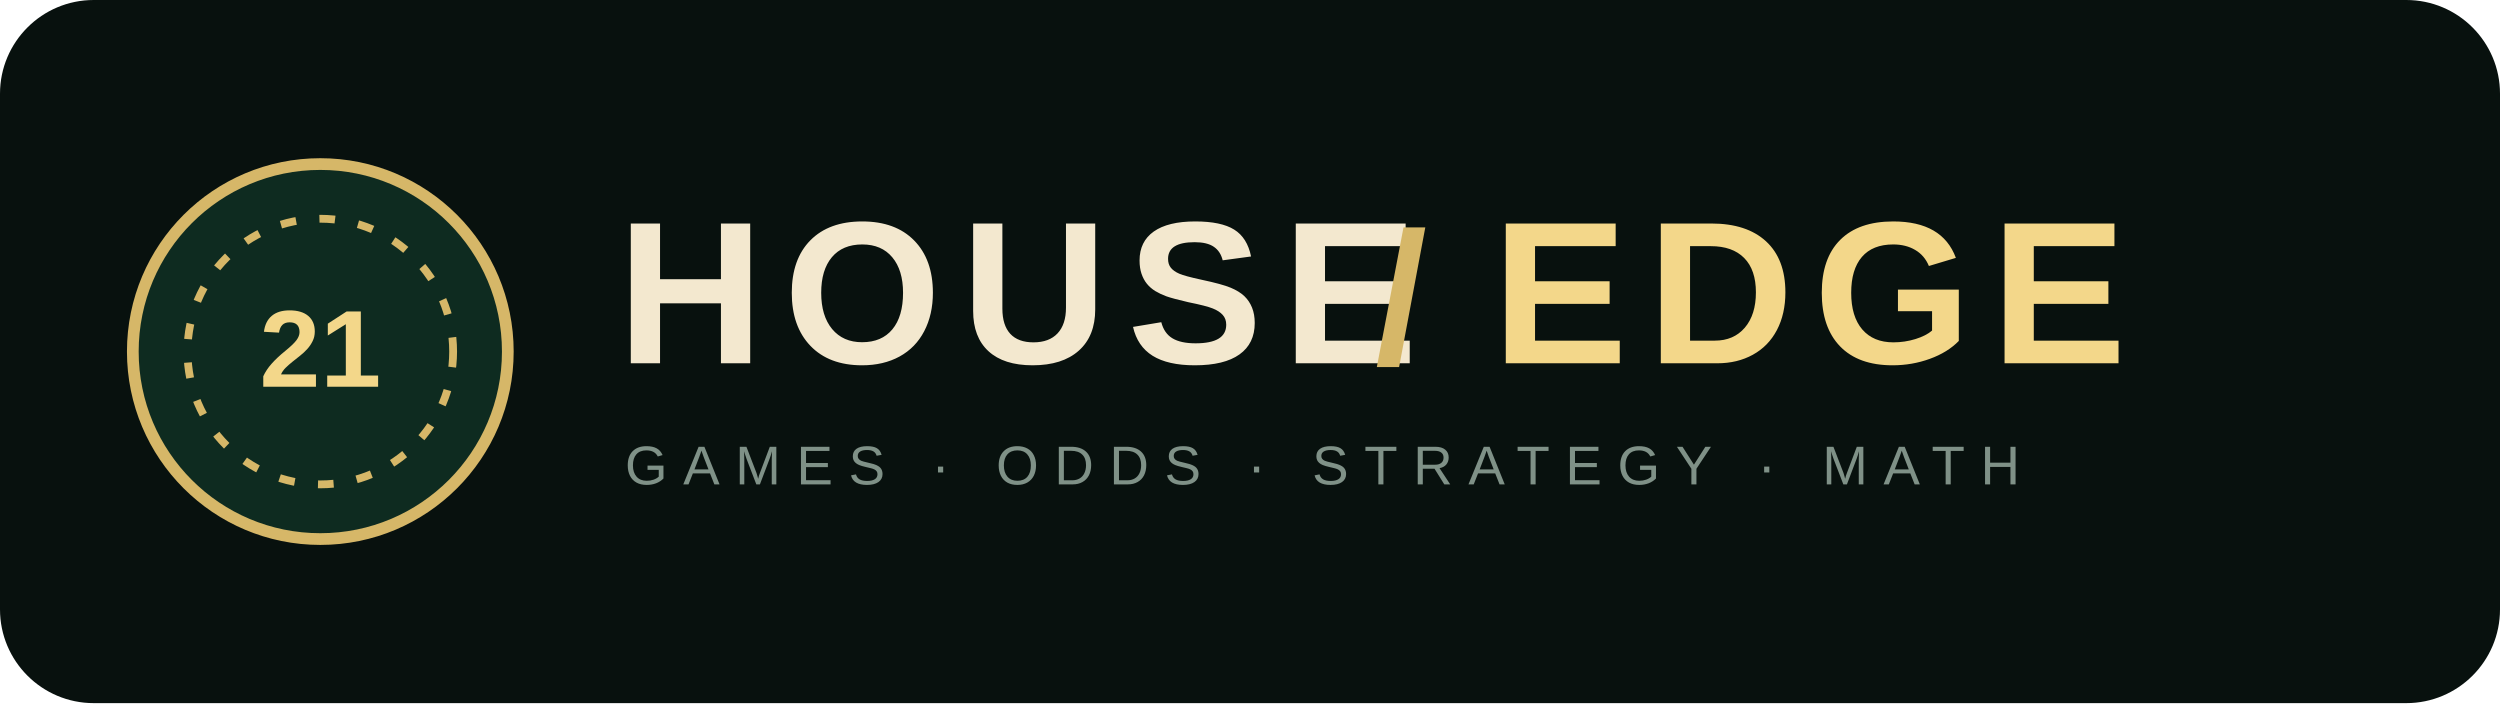
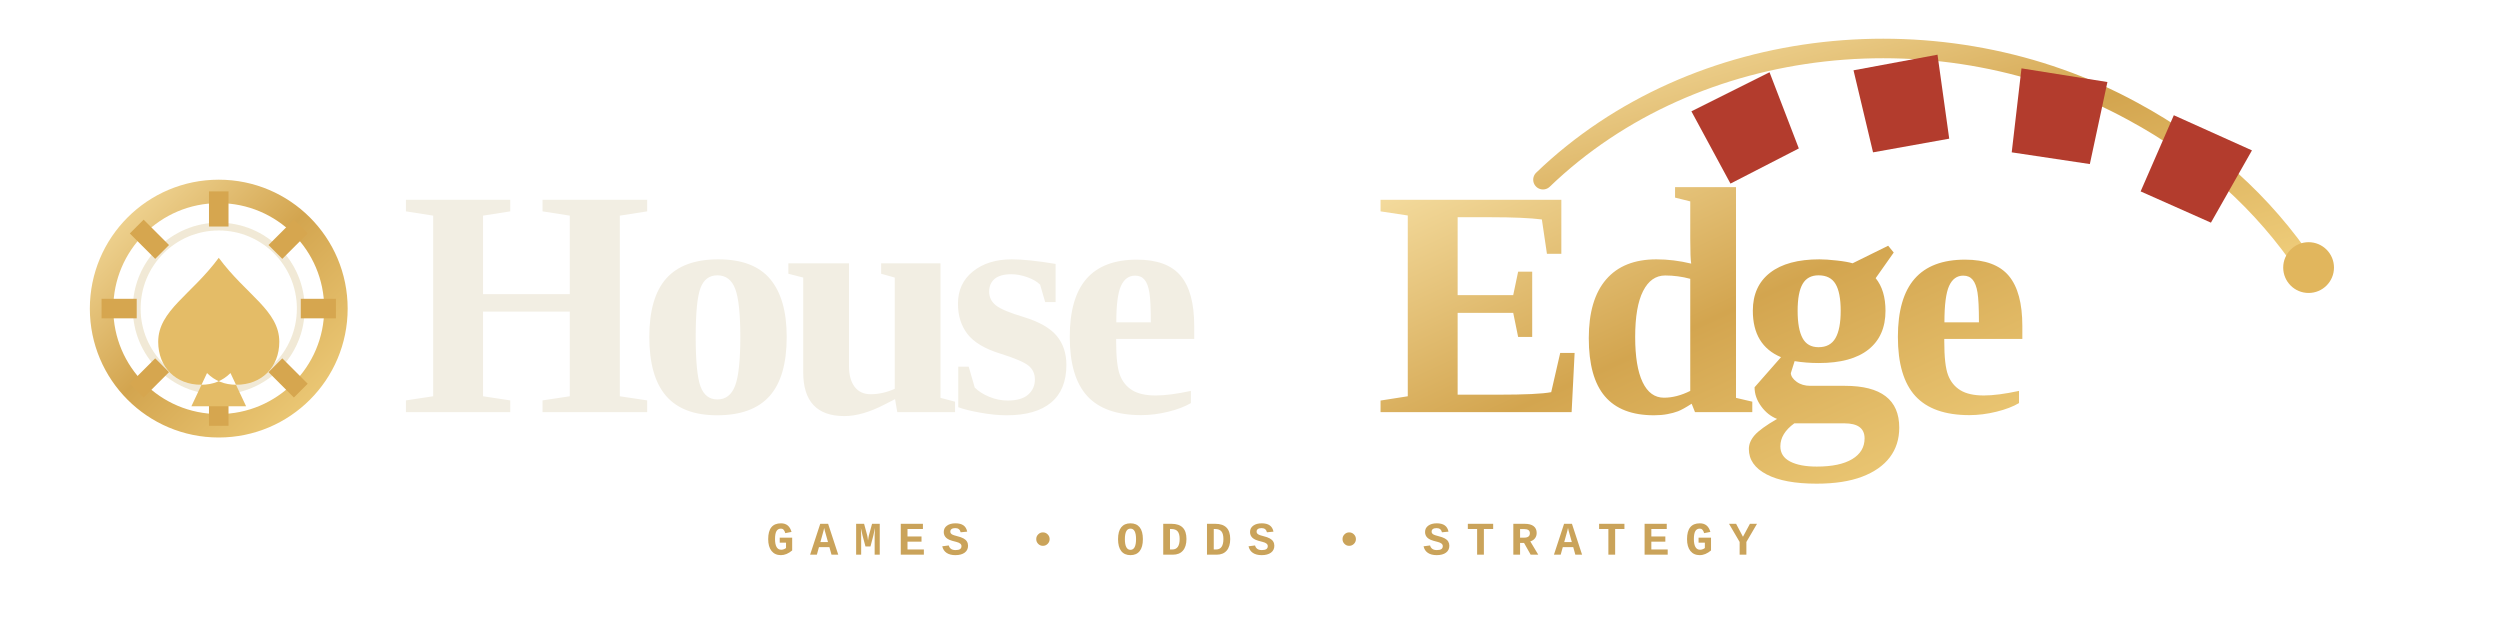
- <svg xmlns="http://www.w3.org/2000/svg" viewBox="0 0 640 180">
-   <rect width="640" height="180" rx="24" fill="#08110e" />
-   <circle cx="82" cy="90" r="48" fill="#0e2b20" stroke="#d6b768" stroke-width="3" />
-   <circle cx="82" cy="90" r="34" fill="none" stroke="#d6b768" stroke-width="2" stroke-dasharray="4 6" />
-   <text x="82" y="99" text-anchor="middle" font-family="Arial, sans-serif" font-size="28" font-weight="700" fill="#f3d78a">21</text>
-   <text x="158" y="93" font-family="Arial, sans-serif" font-size="52" font-weight="700" letter-spacing="5" fill="#f3e8cf">HOUSE</text>
-   <text x="352" y="93" font-family="Arial, sans-serif" font-size="48" font-weight="700" fill="#d6b768">/</text>
-   <text x="382" y="93" font-family="Arial, sans-serif" font-size="52" font-weight="700" letter-spacing="5" fill="#f3d78a">EDGE</text>
-   <text x="160" y="124" font-family="Arial, sans-serif" font-size="14" letter-spacing="4" fill="#7f9187">GAMES · ODDS · STRATEGY · MATH</text>
+ <svg xmlns="http://www.w3.org/2000/svg" viewBox="0 0 1280 320" role="img" aria-labelledby="title desc">
+   <defs>
+     <linearGradient id="gold" x1="0" y1="0" x2="1" y2="1">
+       <stop offset="0" stop-color="#f5dda0" />
+       <stop offset="0.48" stop-color="#d3a54f" />
+       <stop offset="1" stop-color="#f0cf7d" />
+     </linearGradient>
+   </defs>
+   <g transform="translate(112 158)">
+     <circle r="60" fill="none" stroke="url(#gold)" stroke-width="12" />
+     <circle r="42" fill="none" stroke="#efe7d1" stroke-width="4" opacity="0.9" />
+     <g stroke="#d6a64f" stroke-width="10">
+       <path d="M0-60v18M42-42l-13 13M60 0H42M42 42L29 29M0 60V42M-42 42l13-13M-60 0h18M-42-42l13 13" />
+     </g>
+     <path d="M0-26c14 19 31 27 31 43 0 13-9 22-22 22-6 0-11-2-15-6l-8 17h28l-8-17c-4 4-9 6-15 6-13 0-22-9-22-22 0-16 17-24 31-43Z" fill="#e4bc67" />
+   </g>
+   <text x="205" y="211" fill="#f2eee3" font-family="Georgia, 'Times New Roman', serif" font-size="166" font-weight="600" letter-spacing="-8">House</text>
+   <text x="704" y="211" fill="url(#gold)" font-family="Georgia, 'Times New Roman', serif" font-size="166" font-weight="600" letter-spacing="-8">Edge</text>
+   <path d="M790 92c78-75 205-88 302-35 37 20 67 47 89 80" fill="none" stroke="url(#gold)" stroke-width="10" stroke-linecap="round" />
+   <g fill="#b33c2d">
+     <path d="M866 57l20 37 35-18-15-39z" />
+     <path d="M949 36l10 42 39-7-6-43z" />
+     <path d="M1035 35l-5 43 40 6 9-42z" />
+     <path d="M1113 59l-17 39 36 16 21-37z" />
+   </g>
+   <circle cx="1182" cy="137" r="13" fill="#e1b65d" />
+   <text x="646" y="284" text-anchor="middle" fill="#caa35a" font-family="'Courier New', monospace" font-size="24" font-weight="700" letter-spacing="8">GAMES • ODDS • STRATEGY</text>
</svg>
